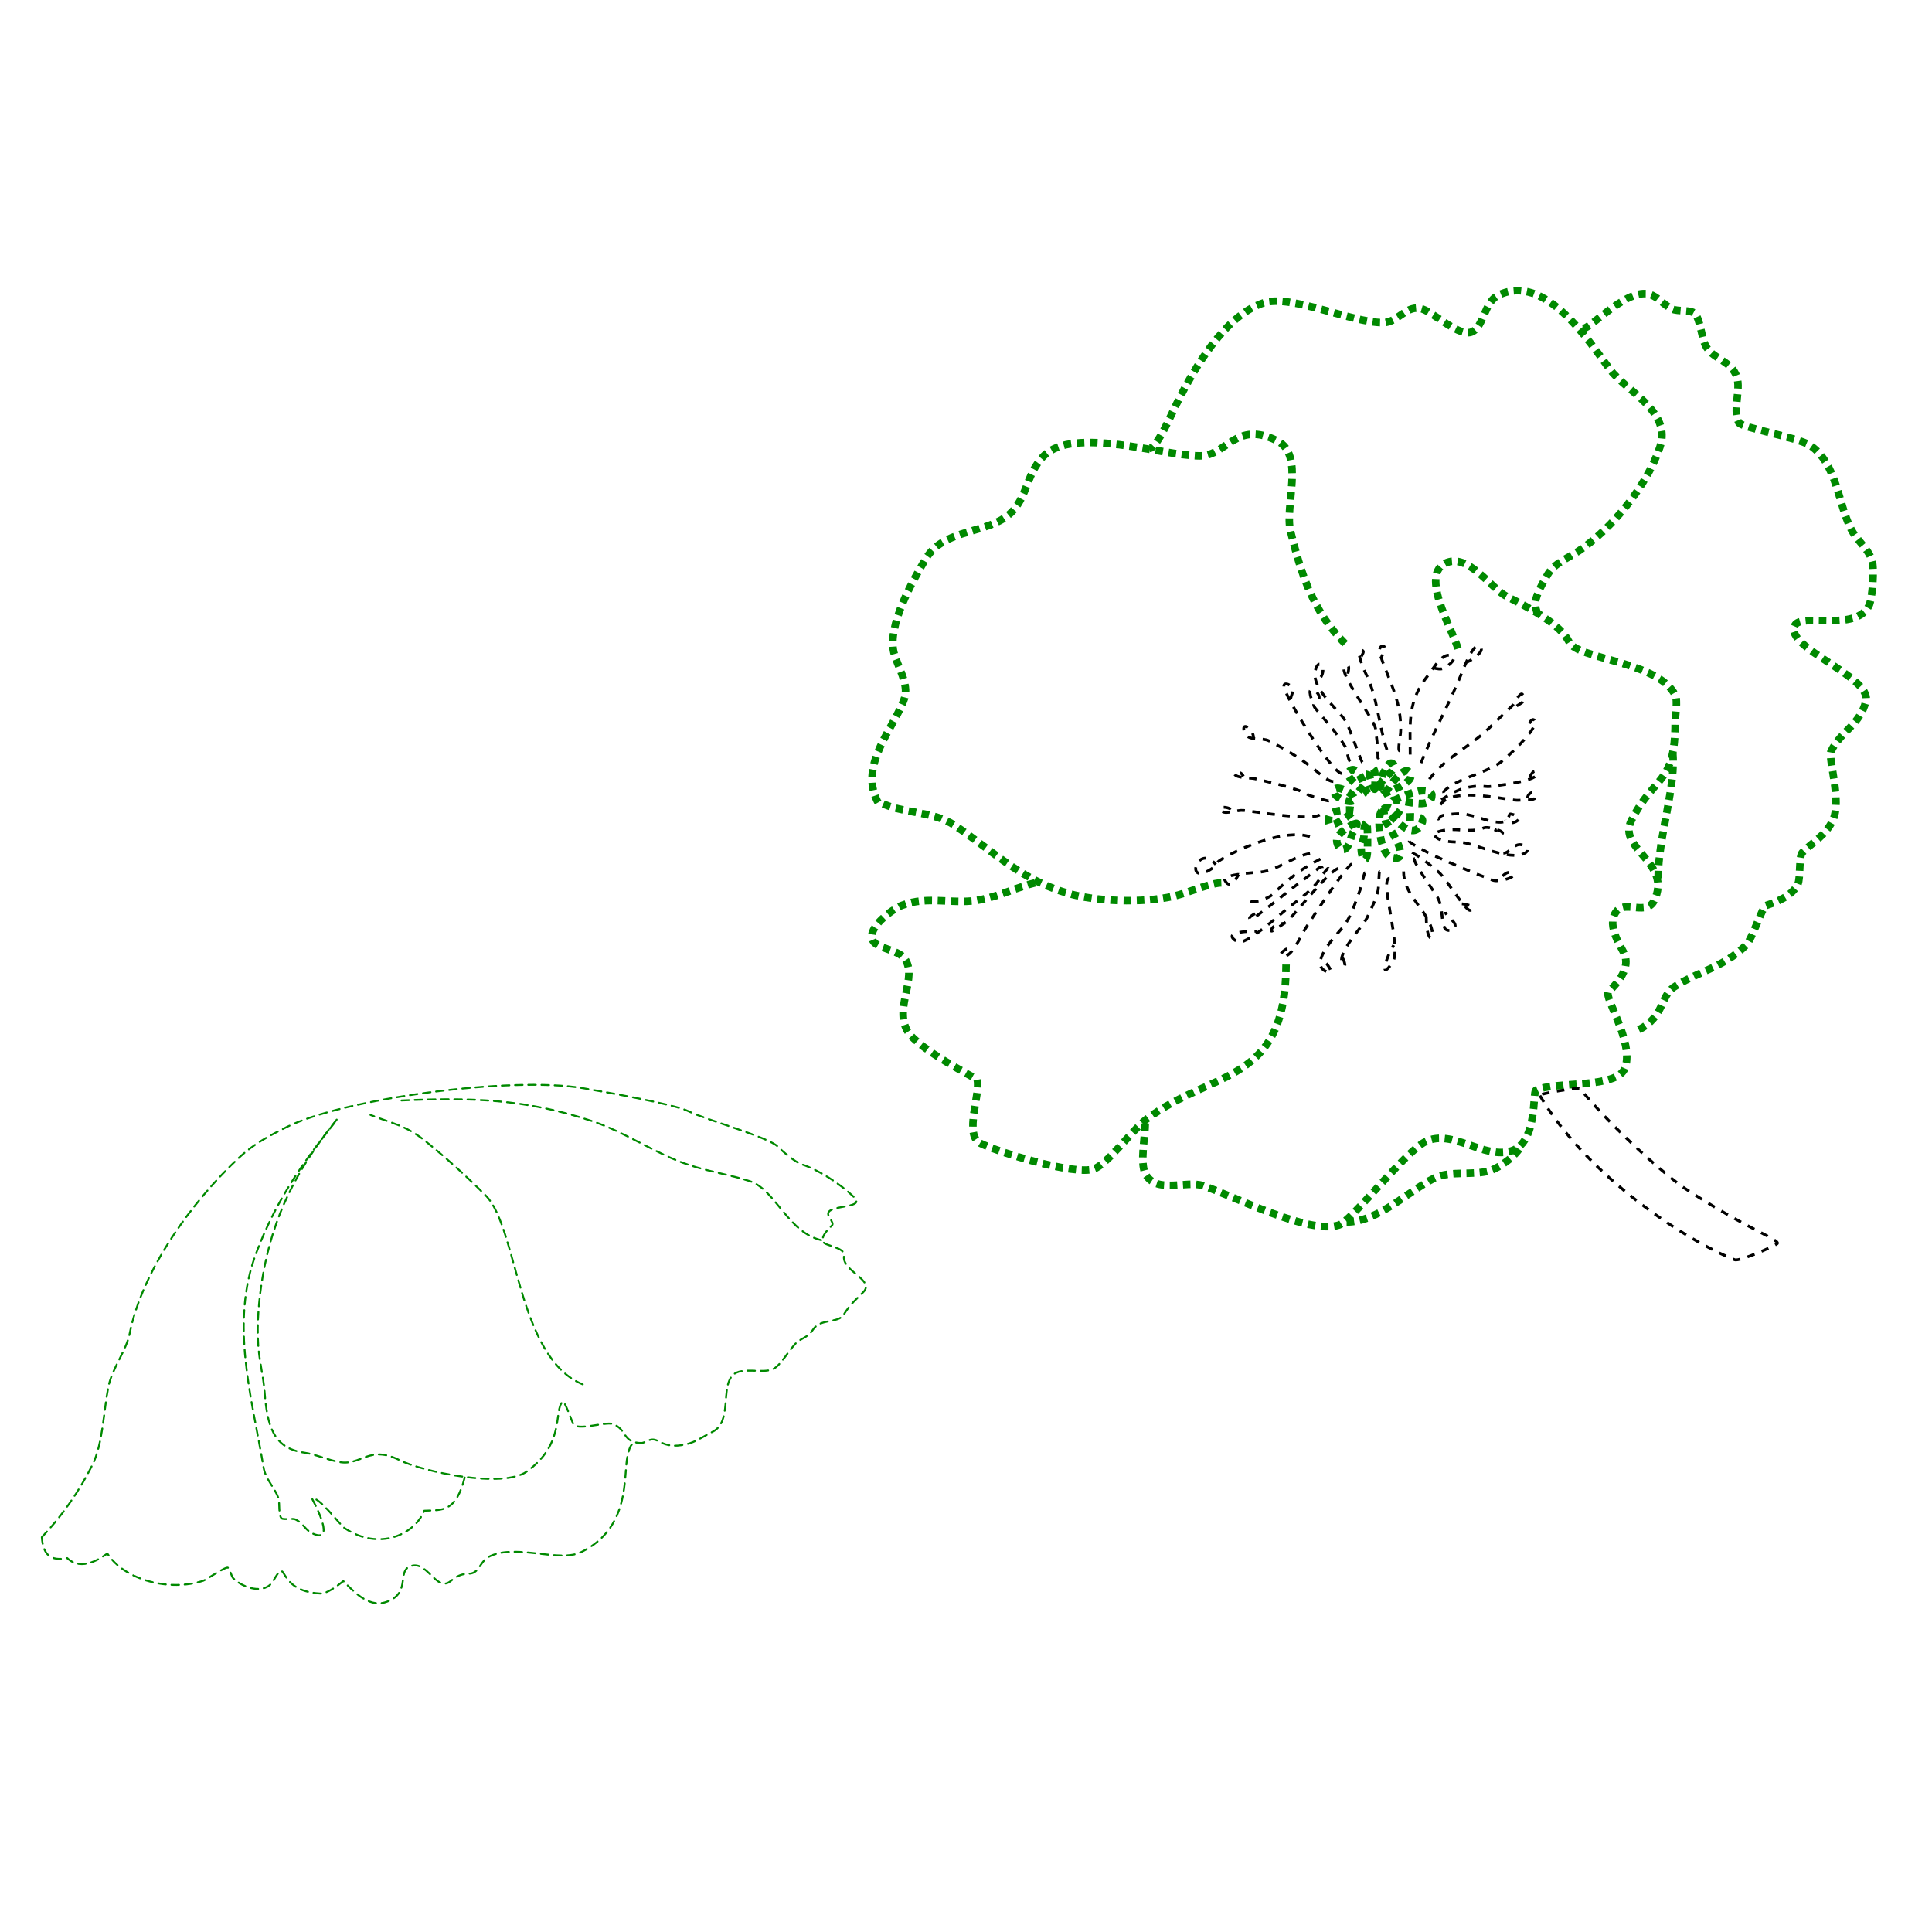
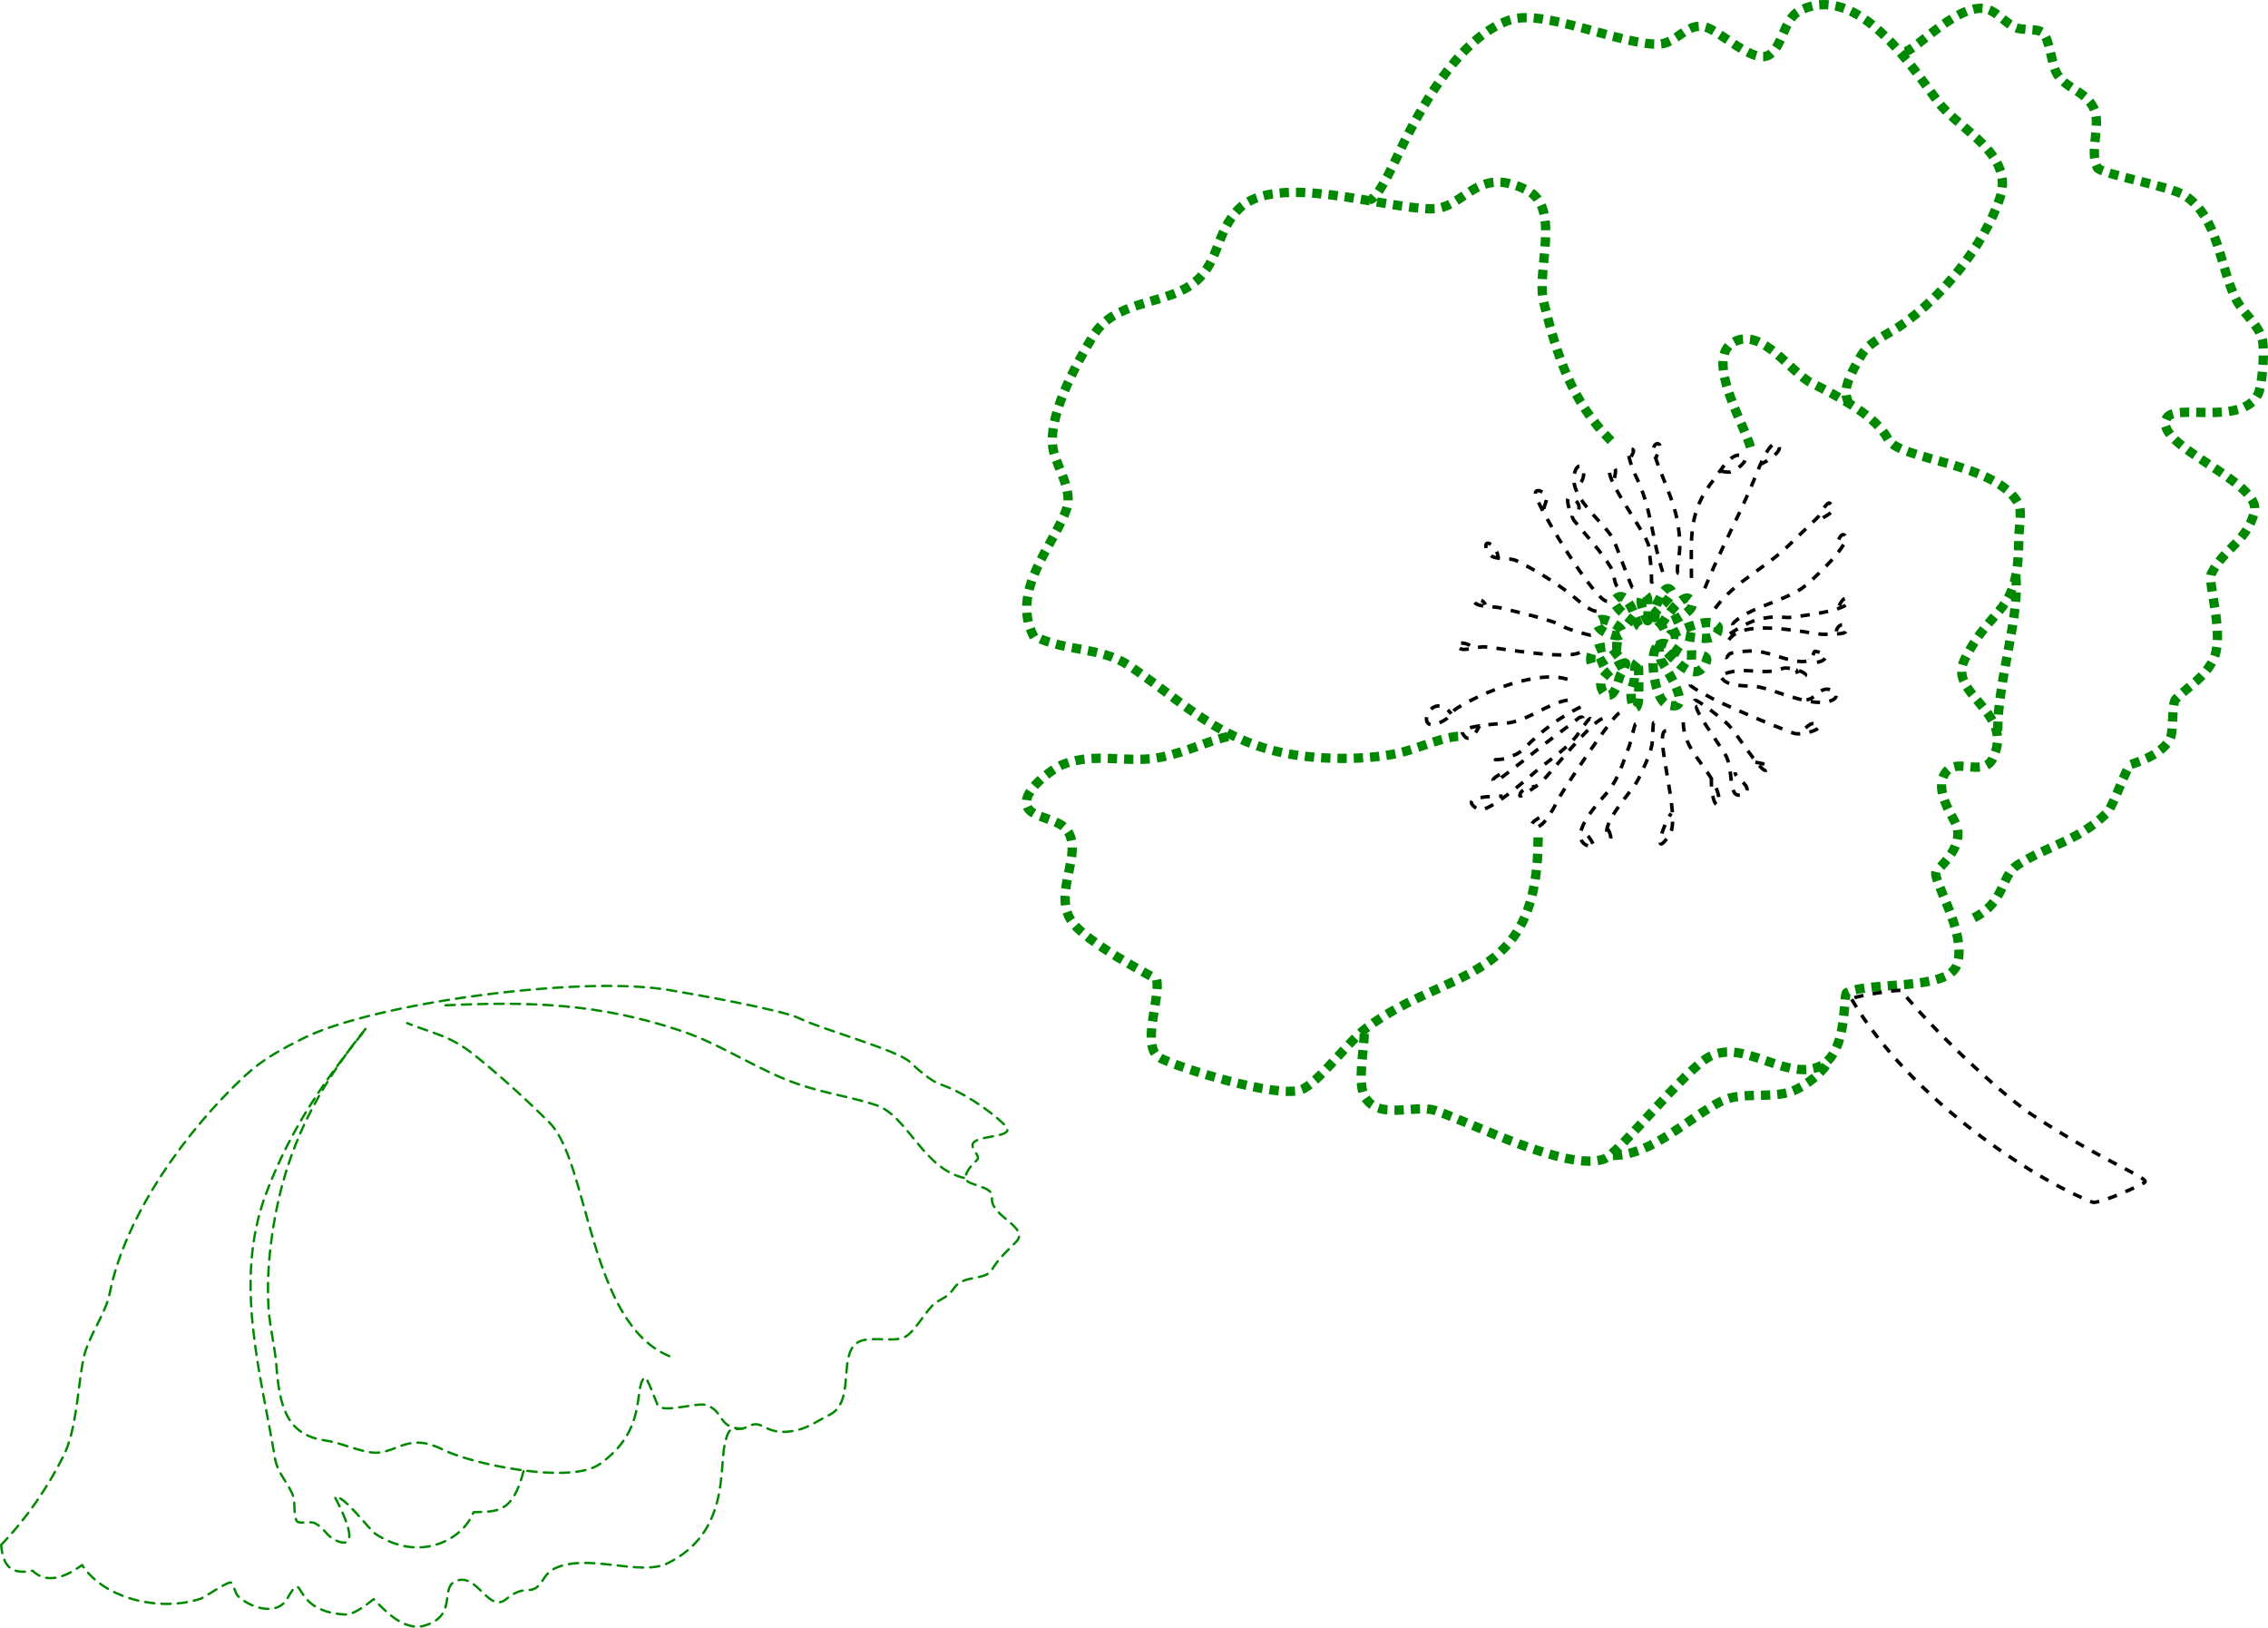
- <svg xmlns="http://www.w3.org/2000/svg" xmlns:ns1="http://taptrix.com/inkpad/svg_extensions" viewBox="0,0,1024,1024" width="1024pt" height="1024pt" version="1.1">
-   <defs />
-   <g id="Layer" ns1:layerName="dessin">
-     <path stroke-linejoin="round" stroke-width="1" stroke="#008900" stroke-dasharray="4,3" d="M22.16+814.732C33.089+803.336+42.165+790.045+48.969+776.436C54.57+765.234+54.91+747.672+57.428+735.078C59.389+725.278+66.88+716.018+68.708+706.88C75.511+672.864+101.972+636.555+126.933+613.359C134.547+606.284+142.714+601.965+151.894+597.375C181.958+582.343+270.734+570.282+308.959+576.751C319.019+578.454+357.372+585.205+364.793+588.916C374.023+593.53+407.12+602.574+412.261+607.715C414.764+610.218+421.241+615.878+424.95+617.114C433.805+620.066+445.054+627.199+452.568+634.413C458.716+640.314+441.995+638.593+439.29+642.281C437.626+644.551+442.61+647.862+440.929+649.542C439.118+651.354+434.872+655.329+436.34+658.264C437.441+660.467+448.093+661.087+447.349+665.55C445.983+673.744+463.838+678.32+457.639+684.767C453.856+688.701+450.82+690.966+447.101+696.917C444.292+701.411+434.929+698.772+431.06+704.53C427.625+709.641+424.494+708.982+421.363+712.442C417.487+716.726+413.669+723.678+409.894+725.565C404.353+728.336+393.105+724.156+388.407+728.854C381.83+735.431+388.234+753.607+377.663+758.892C373.03+761.209+368.668+764.341+363.85+765.469C349.842+768.75+349.312+760.531+343.214+763.712C336.238+767.352+335.013+760.982+332.609+771.666C330.223+782.271+334.528+809.474+308.218+822.57C296.524+828.39+274.221+818.246+259.965+824.691C255.14+826.872+254.884+830.836+251.757+833.059C248.378+835.461+246.06+832.082+238.839+838.003C231.049+844.392+226.327+825.695+216.75+830.483C210.727+833.495+217.736+845.104+204.061+849.282C194.976+852.058+186.797+842.828+181.972+838.003C181.909+837.939+174.182+844.844+169.695+844.598C145.282+843.261+153.147+823.47+144.884+837.803C140.384+845.61+128.652+841.55+123.695+836.593C122.607+835.505+122.08+832.158+120.875+830.953C119.884+829.962+109.335+837.287+107.787+837.803C90.092+843.701+66.105+837.66+56.892+823.37C53.972+825.425+43.354+833.336+35.645+825.815C26.808+827.507+22.891+824.242+22.16+814.732Z" fill="none" stroke-linecap="round" opacity="1" />
-     <path stroke-linejoin="round" stroke-width="1" stroke="#008900" stroke-dasharray="4,3" d="M178.472+593.415C157.556+619.347+144.602+644.317+139.128+677.16C137.184+688.828+136.092+701.304+136.88+713.132C137.438+721.495+139.611+729.525+140.252+737.862C141.587+755.217+144.612+767.55+161.048+769.898C167.531+770.825+173.76+773.891+180.158+774.957C191.54+776.854+195.579+765.806+211.633+773.833C224.387+780.21+266.533+788.977+279.079+780.015C299.741+765.256+293.353+747.756+298.188+742.92C299.151+741.957+303.226+753.557+303.809+754.723C305.708+758.523+320.903+753.49+324.604+754.723C332.681+757.415+329.47+764.84+340.342+764.84" fill="none" stroke-linecap="round" opacity="1" />
-     <path stroke-linejoin="round" stroke-width="1" stroke="#008900" stroke-dasharray="4,3" d="M246.29+783.127C241.553+801.621+234.64+800.293+224.864+800.718C219.902+813.123+201.188+822.298+182.689+809.965C180.181+808.293+168.938+792.94+165.323+794.178C165.272+794.195+178.084+817.001+167.127+813.348C161.516+811.478+161.681+807.872+156.552+805.308C155.188+804.626+150.153+805.654+149.245+804.746C147.444+802.944+148.393+796.57+147.559+794.067C145.71+788.519+140.757+784.167+139.69+777.767C133.517+740.73+121.761+701.553+135.756+664.233C146.864+634.612+162.416+613.757+178.589+593.446" fill="none" stroke-linecap="round" opacity="1" />
-     <path stroke-linejoin="round" stroke-width="1" stroke="#008900" stroke-dasharray="4,3" d="M212.81+583.268C249.394+581.601+278.567+582.447+313.734+594.17C331.847+600.207+347.151+611.44+365.127+617.432C376.114+621.094+387.466+622.714+397.586+626.087C411.13+630.602+417.839+653.833+435.995+657.464" fill="none" stroke-linecap="round" opacity="1" />
-     <path stroke-linejoin="round" stroke-width="1" stroke="#008900" stroke-dasharray="4,3" d="M308.866+733.742C274.252+719.65+274.358+650.547+257.473+633.661C247.221+623.409+236.417+613.57+225.014+604.448C214.763+596.247+207.417+595.354+196.342+590.924" fill="none" stroke-linecap="round" opacity="1" />
-     <path stroke-linejoin="round" stroke-width="4" stroke-dasharray="4,3" stroke="#008900" d="M814.859+325.419C814.052+321.253+810.984+320.014+820.463+304.214C823.838+298.59+831.369+295.606+836.512+292.177C854.742+280.025+873.069+257.136+879.845+236.808C886.102+218.037+862.041+207.453+853.364+195.883C842.136+180.912+818.826+144.141+793.982+156.562C786.699+160.204+786.632+172.675+780.341+175.821C773.806+179.089+760.319+165.938+753.859+163.784C745.608+161.034+741.096+171.007+732.996+171.007C716.271+171.007+684.059+155.756+669.602+160.575C649.176+167.383+633.389+194.484+623.862+213.537C621.374+218.511+613.161+237.61+609.418+237.61" fill="none" opacity="1" />
-     <path stroke-linejoin="round" stroke-width="4" stroke-dasharray="4,3" stroke="#008900" d="M712.934+341.127C695.84+324.032+689.726+304.466+684.046+281.745C680.608+267.995+691.836+241.104+676.824+233.598C654.84+222.607+650.523+241.623+635.899+241.623C615.598+241.623+569.141+225.727+553.246+241.623C542.844+252.024+545.02+266.098+532.382+274.523C519.869+282.865+499.684+281.141+490.654+296.19C483.574+307.991+470.24+331.693+473.803+345.942C475.511+352.776+481.888+362.61+479.42+370.016C474.232+385.577+455.135+404.902+464.976+424.582C465.863+426.357+465.474+424.831+466.58+425.385C478.495+431.342+494.231+429.642+505.901+437.422C527.464+451.797+542.144+467.547+569.295+474.335C584.376+478.105+609.642+478.627+624.664+474.335C631.429+472.402+641.866+467.915+647.935+467.915" fill="none" opacity="1" />
-     <path stroke-linejoin="round" stroke-width="4" stroke-dasharray="4,3" stroke="#008900" d="M681.638+511.248C681.638+575.14+643.004+566.705+607.813+593.098C599.93+599.01+586.886+617.193+579.727+619.579C569.33+623.045+529.118+610.725+519.542+605.937C510.781+601.557+519.82+579.765+517.938+572.234C517.789+571.638+486.897+556.343+481.025+546.556C473.635+534.239+486.735+517.792+479.42+508.038C475.764+503.163+464.821+502.914+462.568+498.408C459.289+491.85+473+481.878+477.815+479.952C491.805+474.356+506.281+479.867+520.345+476.742C532.786+473.977+537.315+470.725+549.928+467.571" fill="none" opacity="1" />
-     <path stroke-linejoin="round" stroke-width="4" stroke-dasharray="4,3" stroke="#008900" d="M607.01+595.505C607.01+601.982+604.104+616.174+607.01+621.987C612.541+633.047+628.828+625.514+637.503+628.406C653.424+633.713+693.853+654.56+709.724+649.27C716.439+647.032+744.667+610.533+755.464+605.135C769.781+597.977+786.641+614.804+801.204+609.95C815.062+605.331+812.251+578.748+814.044+577.851C823.995+572.875+857.56+577.301+861.388+565.815C866.034+551.878+849.801+528.452+852.562+525.692C857.206+521.047+864.711+513.079+860.586+504.828C858.516+500.687+850.732+489.003+857.376+482.359C861.957+477.779+872.915+484.985+876.635+477.545C886.747+457.321+857.106+449.998+864.598+435.014C876.935+410.342+887.87+416.5+887.87+382.855C887.87+379.393+889.37+371.411+887.87+368.411C878.892+350.456+836.271+349.472+831.698+340.325C826.862+330.653+810.417+322.061+798.797+316.251C790.074+311.889+777.978+292.556+765.896+298.597C751.494+305.798+773.118+338.764+773.118+345.942" fill="none" opacity="1" />
-     <path stroke-linejoin="round" stroke-width="4" stroke-dasharray="4,3" stroke="#008900" d="M713.737+647.665C730.541+647.665+746.048+631.51+760.279+624.394C768.617+620.225+781.322+623.264+789.97+620.382C795.498+618.539+804.892+611.726+806.822+605.937" fill="none" opacity="1" />
-     <path stroke-linejoin="round" stroke-width="4" stroke-dasharray="4,3" stroke="#008900" d="M878.84+465.551C878.84+442.98+888.837+415.776+886.45+397.869" fill="none" opacity="1" />
-     <path stroke-linejoin="round" stroke-width="4" stroke-dasharray="4,3" stroke="#008900" d="M868.611+545.753C882.047+539.035+880.133+527.907+887.067+523.284C899.526+514.979+913.534+512.867+925.585+500.816C928.603+497.798+934.126+480.582+936.017+479.952C941.667+478.069+949.761+474.932+952.868+468.718C954.429+465.596+953.328+453.813+955.276+451.866C961.265+445.877+967.275+443.114+971.325+435.014C976.505+424.653+968.676+401.794+970.522+398.101C975.952+387.242+985.824+384.241+988.979+371.62C992.245+358.557+945.393+343.24+951.264+331.498C954.68+324.663+983.551+335.13+990.584+321.066C992.435+317.363+993.599+301.223+992.189+296.992C989.963+290.313+984.257+286.745+980.954+280.141C974.055+266.342+973.549+245.513+959.288+236.005C953.101+231.881+922.961+226.745+921.573+223.969C917.966+216.754+923.493+205.341+919.968+198.29C916.163+190.681+907.398+190.002+903.919+183.043C901.891+178.988+901.036+168.927+898.301+166.192C896.149+164.04+889.139+165.222+886.265+163.784C882.188+161.746+879.666+158.479+875.833+156.562C863.959+150.626+843.258+174.216+838.92+174.216" fill="none" opacity="1" />
-     <path stroke-linejoin="round" stroke-width="4" stroke-dasharray="4,3" stroke="#008900" d="M724.15+436.118C722.385+438.147+723.333+441.548+722.805+444.189C722.47+445.865+721.46+447.466+721.46+449.234C721.46+456.603+724.823+458.63+724.823+449.906C724.823+448.279+725.049+435.085+724.15+436.118Z" fill="none" opacity="1" />
-     <path stroke-linejoin="round" stroke-width="4" stroke-dasharray="4,3" stroke="#008900" d="M732.315+429.766C729.181+433.64+731.79+452.512+736.966+454.237C750.18+458.642+734.851+436.276+734.309+435.192C734.131+434.837+733.162+429.212+733.644+429.212C736.204+429.212+747.884+447.903+753.575+436.52C756.125+431.42+746.375+433.447+744.496+432.977C740.267+431.92+736.321+424.815+732.315+429.766Z" fill="none" opacity="1" />
-     <path stroke-linejoin="round" stroke-width="4" stroke-dasharray="4,3" stroke="#008900" d="M738.073+424.34C738.312+424.049+738.807+424.165+739.181+424.119C742.68+423.681+758.89+429.72+758.89+421.683C758.89+421.461+758.989+421.216+758.89+421.018C756.767+416.771+746.883+420.683+743.831+421.904C743.011+422.232+737.389+425.175+738.073+424.34Z" fill="none" opacity="1" />
-     <path stroke-linejoin="round" stroke-width="4" stroke-dasharray="4,3" stroke="#008900" d="M732.869+421.129C734.156+419.901+752.282+414.631+746.71+409.06C743.887+406.236+736.784+416.376+735.859+417.918C735.106+419.172+731.811+422.139+732.869+421.129Z" fill="none" opacity="1" />
-     <path stroke-linejoin="round" stroke-width="4" stroke-dasharray="4,3" stroke="#008900" d="M731.43+416.811C730.148+414.079+741.279+407.836+738.516+405.073C736.213+402.77+734.207+408.121+733.644+409.06C732.487+410.988+731.872+413.025+731.872+415.26C731.872+415.949+731.828+417.659+731.43+416.811Z" fill="none" opacity="1" />
-     <path stroke-linejoin="round" stroke-width="4" stroke-dasharray="4,3" stroke="#008900" d="M728.661+418.25C728.639+416.818+729.714+405.931+727+407.288C723.69+408.943+728.677+419.294+728.661+418.25Z" fill="none" opacity="1" />
-     <path stroke-linejoin="round" stroke-width="4" stroke-dasharray="4,3" stroke="#008900" d="M725.007+420.686C723.987+420.052+720.313+403.567+714.82+409.06C711.902+411.977+726.797+421.799+725.007+420.686Z" fill="none" opacity="1" />
-     <path stroke-linejoin="round" stroke-width="4" stroke-dasharray="4,3" stroke="#008900" d="M717.478+422.458C716.323+419.869+705.85+414.59+707.291+420.354C708.152+423.799+719.554+427.112+717.478+422.458Z" fill="none" opacity="1" />
-     <path stroke-linejoin="round" stroke-width="4" stroke-dasharray="4,3" stroke="#008900" d="M717.367+429.544C713.696+429.054+708.753+429.367+705.519+430.984C704.195+431.646+703.688+436.38+704.855+436.963C707.613+438.342+718.459+429.69+717.367+429.544Z" fill="none" opacity="1" />
-     <path stroke-linejoin="round" stroke-width="4" stroke-dasharray="4,3" stroke="#008900" d="M718.696+436.41C715.744+436.996+709.71+441.22+708.619+444.493C707.927+446.571+709.976+451.455+712.827+450.029C715.283+448.801+715.912+443.638+717.035+441.392C717.5+440.463+720.381+436.075+718.696+436.41Z" fill="none" opacity="1" />
-     <path stroke-linejoin="round" stroke-width="1.5" stroke-dasharray="4,4" stroke="#000000" d="M816.172+580.693C841.654+624.025+894.553+657.906+919.423+667.693C922.163+668.771+941.106+660.108+941.958+659.163C943.782+657.143+925.438+651.173+893.206+629.984C884.073+623.98+855.798+599.342+837.396+576.962C836.826+576.269+815.495+579.541+816.172+580.693Z" fill="none" opacity="1" />
-     <path stroke-linejoin="round" stroke-width="1.5" stroke-dasharray="4,4" stroke="#000000" d="M757.55+413.02C766.659+400.875+779.406+395.772+789.805+385.374C793.659+381.519+797.753+377.826+801.625+373.954C802.277+373.302+805.667+366.778+806.833+367.944C810.986+372.097+803.027+373.613+803.027+375.156" fill="none" opacity="1" />
-     <path stroke-linejoin="round" stroke-width="1.5" stroke-dasharray="4,4" stroke="#000000" d="M753.143+404.406C759.849+387.64+768.594+372.188+775.18+355.724C775.944+353.814+780.824+340.916+783.995+342.501C788.357+344.682+779.386+350.289+777.231+351.092" fill="none" opacity="1" />
-     <path stroke-linejoin="round" stroke-width="1.5" stroke-dasharray="4,4" stroke="#000000" d="M706.664+414.222C703.626+414.222+697.988+408.832+695.646+407.01C688.439+401.405+680.483+396.624+672.406+392.586C669.157+390.961+662.606+392.609+660.586+389.581C660.152+388.929+659.568+388.11+659.384+387.377C658.096+382.223+664.393+386.584+664.393+390.983" fill="none" opacity="1" />
-     <path stroke-linejoin="round" stroke-width="1.5" stroke-dasharray="4,4" stroke="#000000" d="M711.175+409.944C706.296+409.944+683.502+373.202+680.724+364.868C679.647+361.636+682.62+362.156+684.13+363.666C687.053+366.589+682.837+369.366+684.347+372.387" fill="none" opacity="1" />
-     <path stroke-linejoin="round" stroke-width="1.5" stroke-dasharray="4,4" stroke="#000000" d="M715.567+403.596C714.277+402.305+714.207+397.723+713.163+395.983C708.541+388.279+702.53+382.141+696.936+375.148C696.348+374.413+692.907+365.732+694.933+365.732C698.647+365.732+701.069+370.594+697.35+372.454C696.968+372.645+695.862+372.955+696.464+374.194" fill="none" opacity="1" />
-     <path stroke-linejoin="round" stroke-width="1.5" stroke-dasharray="4,4" stroke="#000000" d="M722.09+404.005C721.596+404.005+714.987+385.264+713.676+382.97C709.366+375.427+693.955+364.803+697.449+354.321C699.458+348.292+704.098+355.284+698.651+360.732" fill="none" opacity="1" />
-     <path stroke-linejoin="round" stroke-width="1.5" stroke-dasharray="4,4" stroke="#000000" d="M730.905+401.44C730.077+402.268+730.304+401.352+730.304+400.638C730.304+395.72+729.636+391.219+729.102+386.414C728.48+380.818+707.273+354.168+713.346+352.805C716.67+352.059+713.332+358.423+714.214+360.16" fill="none" opacity="1" />
-     <path stroke-linejoin="round" stroke-width="1.5" stroke-dasharray="4,4" stroke="#000000" d="M735.085+397.372C730.534+383.72+730.262+369.698+723.665+356.503C722.612+354.396+718.432+344.123+721.413+344.569C724.442+345.022+720.532+348.08+721.139+349.96" fill="none" opacity="1" />
-     <path stroke-linejoin="round" stroke-width="1.5" stroke-dasharray="4,4" stroke="#000000" d="M741.924+397.96C740.621+397.96+742.15+390.816+742.324+388.544C742.707+383.567+741.925+377.33+740.722+372.517C738.422+363.318+733.702+354.56+731.105+345.472C730.781+344.338+731.885+341.754+733.309+342.467C735.596+343.61+731.423+348.159+732.326+349.062" fill="none" opacity="1" />
-     <path stroke-linejoin="round" stroke-width="1.5" stroke-dasharray="4,4" stroke="#000000" d="M749.937+455.091C747.46+455.091+759.666+471.715+761.958+475.726C764.931+480.93+763.701+487.827+765.764+491.953C766.942+494.31+772.204+493.042+771.173+489.95C770.311+487.364+766.165+485.541+766.165+483.339" fill="none" opacity="1" />
-     <path stroke-linejoin="round" stroke-width="1.5" stroke-dasharray="4,4" stroke="#000000" d="M743.927+461.903C743.927+473.53+754.12+480.272+758.151+490.351C761.594+498.957+755.947+501.418+755.947+485.943" fill="none" opacity="1" />
-     <path stroke-linejoin="round" stroke-width="1.5" stroke-dasharray="4,4" stroke="#000000" d="M736.515+465.509C730.792+465.509+743.153+502.43+738.117+509.984C730.941+520.749+734.417+507.421+738.718+500.969" fill="none" opacity="1" />
-     <path stroke-linejoin="round" stroke-width="1.5" stroke-dasharray="4,4" stroke="#000000" d="M699.485+431.953C693.288+435.052+667.062+430.334+659.217+429.549C655.513+429.179+649.908+431.642+647.896+430.082C643.85+426.945+652.494+427.331+653.48+430.164" fill="none" opacity="1" />
-     <path stroke-linejoin="round" stroke-width="1.5" stroke-dasharray="4,4" stroke="#000000" d="M716.481+457.896C713.162+459.555+693.956+488.692+691.038+493.556C689.605+495.943+684.388+507.871+680.019+506.778C676.351+505.861+682.912+501.97+684.427+501.97" fill="none" opacity="1" />
-     <path stroke-linejoin="round" stroke-width="1.5" stroke-dasharray="4,4" stroke="#000000" d="M709.269+460.3C704.033+462.045+687.857+482.713+682.824+487.746C682.787+487.783+673.809+494.591+673.809+493.356C673.809+490.386+679.157+489.349+681.221+489.349" fill="none" opacity="1" />
-     <path stroke-linejoin="round" stroke-width="1.5" stroke-dasharray="4,4" stroke="#000000" d="M704.06+460.3C703.592+459.599+699.264+466.384+697.849+468.113C693.6+473.307+687.079+477.731+681.822+481.937C678.808+484.348+659.902+501.64+655.778+499.166C646.171+493.401+664.635+493.556+666.396+493.556" fill="none" opacity="1" />
-     <path stroke-linejoin="round" stroke-width="1.5" stroke-dasharray="4,4" stroke="#000000" d="M700.831+460.1C700.831+459.448+699.579+459.619+699.229+459.899C694.283+463.856+689.008+467.586+684.003+471.519C682.95+472.346+664.748+486.688+664.183+486.821C658.996+488.043+665.82+482.81+668.724+483.386" fill="none" opacity="1" />
-     <path stroke-linejoin="round" stroke-width="1.5" stroke-dasharray="4,4" stroke="#000000" d="M699.853+455.292C690.532+459.952+683.371+465.363+675.812+472.921C673.131+475.602+671.256+476.026+667.999+477.329C666.622+477.879+662.109+477.93+663.592+477.93" fill="none" opacity="1" />
-     <path stroke-linejoin="round" stroke-width="1.5" stroke-dasharray="4,4" stroke="#000000" d="M746.95+445.794C746.532+446.629+757.711+452.425+759.707+453.332C769.976+458+780.681+462.592+791.164+466.524C794.954+467.945+807.14+463.862+800.152+462.465C797.378+461.91+795.054+466.874+793.484+466.089" fill="none" opacity="1" />
-     <path stroke-linejoin="round" stroke-width="1.5" stroke-dasharray="4,4" stroke="#000000" d="M760.432+442.894C763.025+446.784+771.167+446.03+775.073+446.519C782.904+447.497+799.919+456.348+807.98+452.317C811.677+450.469+807.96+447.358+805.081+447.678C801.789+448.044+799.936+452.172+796.818+452.172" fill="none" opacity="1" />
-     <path stroke-linejoin="round" stroke-width="1.5" stroke-dasharray="4,4" stroke="#000000" d="M762.171+434.052C762.577+434.457+763.364+432.676+763.911+432.457C765.975+431.631+770.215+431.422+772.464+431.297C779.448+430.909+786.902+435.28+794.064+435.791C801.091+436.293+798.989+431.094+800.732+431.442C811.133+433.522+799.213+438.771+797.833+434.631" fill="none" opacity="1" />
-     <path stroke-linejoin="round" stroke-width="1.5" stroke-dasharray="4,4" stroke="#000000" d="M763.476+426.513C769.506+417.468+793.933+423.068+802.762+424.049C804.201+424.209+805.53+424.151+806.966+424.049C807.931+423.98+813.379+424.164+813.634+422.889C814.562+418.251+809.575+419.889+809.575+423.179" fill="none" opacity="1" />
-     <path stroke-linejoin="round" stroke-width="1.5" stroke-dasharray="4,4" stroke="#000000" d="M763.911+423.904C767.166+421.734+770.374+419.837+774.058+418.395C776.764+417.336+779.872+416.959+782.756+416.656C785.292+416.389+787.763+417.223+790.295+416.801C791.706+416.565+817.397+413.964+814.359+409.407C812.706+406.928+810.155+412.843+810.155+413.901" fill="none" opacity="1" />
-     <path stroke-linejoin="round" stroke-width="1.5" stroke-dasharray="4,4" stroke="#000000" d="M765.216+420.135C764.645+418.994+770.338+415.638+771.159+415.206C778.594+411.293+788.016+408.945+794.934+404.334C797.699+402.49+815.485+386.146+813.489+382.154C812.012+379.2+808.651+385.434+811.315+388.097" fill="none" opacity="1" />
-     <path stroke-linejoin="round" stroke-width="1.5" stroke-dasharray="4,4" stroke="#000000" d="M748.834+452.607C748.834+451.393+756.161+456.775+762.461+462.175C766.458+465.601+777.138+483.612+779.422+482.47C783.726+480.318+775.598+478.991+774.058+478.991" fill="none" opacity="1" />
-     <path stroke-linejoin="round" stroke-width="1.5" stroke-dasharray="4,4" stroke="#000000" d="M723.465+462.61C723.055+462.61+721.278+470.659+720.856+471.743C718.234+478.486+716.318+485.714+711.723+491.458C709.142+494.684+694.037+509.868+702.155+514.508C710.617+519.343+699.794+506.016+701.141+508.709" fill="none" opacity="1" />
-     <path stroke-linejoin="round" stroke-width="1.5" stroke-dasharray="4,4" stroke="#000000" d="M704.185+424.484C703.832+424.66+694.337+421.978+692.878+421.005C688.176+417.87+671.574+414.338+665.189+412.742C662.794+412.143+655.462+412.568+654.317+410.277C653.542+408.727+658.006+408.587+658.956+411.437" fill="none" opacity="1" />
-     <path stroke-linejoin="round" stroke-width="1.5" stroke-dasharray="4,4" stroke="#000000" d="M694.237+443.452C681.587+439.235+657.698+448.992+646.771+455.85C644.814+457.078+643.753+459.462+642.061+460.559C627.175+470.215+634.963+446.444+644.382+458.195" fill="none" opacity="1" />
-     <path stroke-linejoin="round" stroke-width="1.5" stroke-dasharray="4,4" stroke="#000000" d="M694.33+452.353C685.422+453.838+677.215+461.321+668.027+462.24C666.754+462.367+647.596+463.351+649.186+466.53C652.359+472.876+656.323+463.359+656.547+463.471" fill="none" opacity="1" />
-     <path stroke-linejoin="round" stroke-width="1.5" stroke-dasharray="4,4" stroke="#000000" d="M747.426+399.941C747.426+382.222+745.916+371.653+757.106+357.665C759.837+354.251+765.001+344.567+769.986+347.994C772.243+349.546+766.542+353.982+764.166+354.486C762.417+354.857+758.843+353.846+760.031+353.846" fill="none" opacity="1" />
-     <path stroke-linejoin="round" stroke-width="1.5" stroke-dasharray="4,4" stroke="#000000" d="M731.198+462.077C730.896+461.926+730.748+470.286+730.478+471.579C729.461+476.46+726.707+481.879+724.575+486.409C722.379+491.076+708.049+505.533+711.617+510.886C714.433+515.11+711.473+505.389+711.473+508.726" fill="none" opacity="1" />
-     <path stroke-linejoin="round" stroke-width="1.5" stroke-dasharray="4,4" stroke="#000000" d="M762.01+440.912C771.266+437.826+778.363+442.059+786.63+438.752C788.819+437.876+799.691+440.926+795.413+442.351C792.797+443.223+792.765+439.472+792.389+439.472" fill="none" opacity="1" />
-     <path stroke-linejoin="round" stroke-width="1.5" stroke-dasharray="4,4" stroke="#000000" d="M1355.71-19.594C1355.71-12.726+1353.86-14.312+1357.48-12.501" fill="none" opacity="1" />
+ <svg xmlns="http://www.w3.org/2000/svg" version="1.1" id="coquelicots" x="0px" y="0px" width="973.155px" height="698.25px" viewBox="21.66 152.043 973.155 698.25" enable-background="new 21.66 152.043 973.155 698.25" xml:space="preserve">
+   <g id="coquelicot2">
+     <path fill="none" stroke="#008900" stroke-width="4" stroke-linejoin="round" stroke-dasharray="4,3" d="M814.859,325.419   c-0.808-4.166-3.875-5.404,5.604-21.205c3.375-5.624,10.906-8.607,16.049-12.036c18.23-12.152,36.558-35.041,43.333-55.369   c6.257-18.771-17.804-29.355-26.48-40.926c-11.229-14.971-34.538-51.741-59.382-39.32c-7.283,3.642-7.351,16.112-13.642,19.259   c-6.535,3.268-20.021-9.883-26.481-12.037c-8.251-2.75-12.764,7.223-20.863,7.223c-16.726,0-48.938-15.251-63.395-10.432   c-20.426,6.808-36.213,33.909-45.739,52.962c-2.488,4.975-10.701,24.073-14.444,24.073" />
+     <path fill="none" stroke="#008900" stroke-width="4" stroke-linejoin="round" stroke-dasharray="4,3" d="M712.934,341.127   c-17.094-17.095-23.208-36.661-28.888-59.382c-3.438-13.75,7.79-40.641-7.222-48.146c-21.984-10.991-26.301,8.024-40.925,8.024   c-20.302,0-66.759-15.896-82.653,0c-10.402,10.401-8.226,24.476-20.864,32.9c-12.513,8.342-32.698,6.618-41.728,21.667   c-7.08,11.801-20.414,35.503-16.852,49.752c1.708,6.834,8.085,16.668,5.617,24.074c-5.188,15.561-24.285,34.886-14.444,54.565   c0.888,1.775,0.498,0.249,1.604,0.804c11.915,5.957,27.651,4.257,39.321,12.037c21.562,14.375,36.242,30.125,63.394,36.913   c15.081,3.77,40.347,4.292,55.369,0c6.765-1.934,17.202-6.421,23.271-6.421" />
+     <path fill="none" stroke="#008900" stroke-width="4" stroke-linejoin="round" stroke-dasharray="4,3" d="M681.638,511.248   c0,63.893-38.634,55.457-73.824,81.851c-7.884,5.912-20.928,24.095-28.087,26.48c-10.396,3.467-50.608-8.854-60.185-13.642   c-8.761-4.38,0.278-26.172-1.604-33.703c-0.149-0.596-31.041-15.891-36.913-25.678c-7.391-12.317,5.71-28.764-1.605-38.519   c-3.656-4.875-14.599-5.124-16.852-9.63c-3.279-6.558,10.432-16.529,15.247-18.456c13.989-5.596,28.466-0.085,42.529-3.21   c12.441-2.765,16.971-6.017,29.583-9.171" />
+     <path fill="none" stroke="#008900" stroke-width="4" stroke-linejoin="round" stroke-dasharray="4,3" d="M607.01,595.506   c0,6.477-2.905,20.669,0,26.481c5.531,11.061,21.818,3.527,30.493,6.419c15.921,5.308,56.35,26.154,72.221,20.864   c6.716-2.238,34.943-38.737,45.74-44.135c14.317-7.158,31.177,9.669,45.74,4.814c13.857-4.619,11.047-31.202,12.84-32.099   c9.951-4.977,43.516-0.55,47.344-12.036c4.646-13.937-11.587-37.363-8.826-40.123c4.645-4.645,12.149-12.613,8.024-20.864   c-2.07-4.141-9.854-15.824-3.21-22.469c4.581-4.58,15.539,2.626,19.259-4.813c10.112-20.225-19.528-27.548-12.037-42.531   c12.337-24.673,23.272-18.515,23.272-52.159c0-3.462,1.5-11.444,0-14.444c-8.979-17.955-51.6-18.938-56.172-28.086   c-4.836-9.672-21.281-18.264-32.901-24.074c-8.723-4.361-20.819-23.694-32.901-17.653c-14.401,7.2,7.223,40.167,7.223,47.345" />
+     <path fill="none" stroke="#008900" stroke-width="4" stroke-linejoin="round" stroke-dasharray="4,3" d="M713.737,647.665   c16.804,0,32.311-16.154,46.542-23.271c8.338-4.169,21.043-1.13,29.69-4.012c5.528-1.844,14.922-8.656,16.853-14.445" />
+     <path fill="none" stroke="#008900" stroke-width="4" stroke-linejoin="round" stroke-dasharray="4,3" d="M878.84,465.552   c0-22.571,9.997-49.775,7.61-67.683" />
+     <path fill="none" stroke="#008900" stroke-width="4" stroke-linejoin="round" stroke-dasharray="4,3" d="M868.611,545.754   c13.436-6.719,11.521-17.847,18.456-22.47c12.459-8.305,26.467-10.417,38.518-22.468c3.018-3.018,8.541-20.234,10.432-20.864   c5.65-1.883,13.744-5.02,16.852-11.233c1.561-3.122,0.46-14.905,2.408-16.853c5.988-5.988,11.999-8.752,16.049-16.852   c5.18-10.361-2.649-33.221-0.803-36.913c5.43-10.859,15.302-13.86,18.457-26.481c3.266-13.062-43.587-28.38-37.716-40.122   c3.416-6.835,32.287,3.632,39.32-10.432c1.851-3.703,3.015-19.843,1.605-24.074c-2.227-6.679-7.933-10.247-11.235-16.851   c-6.899-13.799-7.405-34.628-21.666-44.137c-6.188-4.124-36.327-9.26-37.715-12.035c-3.607-7.216,1.92-18.629-1.605-25.68   c-3.805-7.608-12.569-8.288-16.049-15.247c-2.028-4.055-2.883-14.115-5.618-16.851c-2.151-2.152-9.162-0.97-12.036-2.408   c-4.076-2.038-6.599-5.305-10.432-7.222c-11.874-5.937-32.575,17.653-36.913,17.653" />
+     <path fill="none" stroke="#008900" stroke-width="4" stroke-linejoin="round" stroke-dasharray="4,3" d="M724.15,436.118   c-1.766,2.029-0.817,5.431-1.346,8.071c-0.335,1.676-1.345,3.277-1.345,5.045c0,7.369,3.363,9.396,3.363,0.672   C724.823,448.279,725.049,435.086,724.15,436.118z" />
+     <path fill="none" stroke="#008900" stroke-width="4" stroke-linejoin="round" stroke-dasharray="4,3" d="M732.315,429.766   c-3.135,3.874-0.525,22.746,4.65,24.471c13.214,4.405-2.115-17.961-2.657-19.045c-0.178-0.354-1.146-5.979-0.665-5.979   c2.561,0,14.24,18.69,19.932,7.308c2.55-5.1-7.2-3.073-9.079-3.543C740.267,431.921,736.321,424.815,732.315,429.766z" />
+     <path fill="none" stroke="#008900" stroke-width="4" stroke-linejoin="round" stroke-dasharray="4,3" d="M738.073,424.341   c0.238-0.291,0.733-0.176,1.107-0.222c3.499-0.438,19.709,5.602,19.709-2.436c0-0.223,0.1-0.468,0-0.665   c-2.123-4.247-12.007-0.335-15.059,0.886C743.011,422.232,737.389,425.176,738.073,424.341z" />
+     <path fill="none" stroke="#008900" stroke-width="4" stroke-linejoin="round" stroke-dasharray="4,3" d="M732.869,421.129   c1.287-1.228,19.413-6.498,13.841-12.068c-2.823-2.824-9.926,7.315-10.851,8.857C735.106,419.172,731.811,422.139,732.869,421.129z   " />
+     <path fill="none" stroke="#008900" stroke-width="4" stroke-linejoin="round" stroke-dasharray="4,3" d="M731.43,416.811   c-1.281-2.732,9.85-8.976,7.086-11.738c-2.303-2.303-4.309,3.048-4.872,3.987c-1.156,1.928-1.771,3.965-1.771,6.2   C731.872,415.949,731.828,417.659,731.43,416.811z" />
+     <path fill="none" stroke="#008900" stroke-width="4" stroke-linejoin="round" stroke-dasharray="4,3" d="M728.661,418.25   c-0.022-1.432,1.053-12.318-1.661-10.962C723.69,408.943,728.677,419.294,728.661,418.25z" />
+     <path fill="none" stroke="#008900" stroke-width="4" stroke-linejoin="round" stroke-dasharray="4,3" d="M725.007,420.686   c-1.02-0.634-4.693-17.119-10.187-11.626C711.902,411.977,726.797,421.799,725.007,420.686z" />
+     <path fill="none" stroke="#008900" stroke-width="4" stroke-linejoin="round" stroke-dasharray="4,3" d="M717.478,422.459   c-1.154-2.59-11.628-7.869-10.187-2.104C708.152,423.8,719.554,427.112,717.478,422.459z" />
+     <path fill="none" stroke="#008900" stroke-width="4" stroke-linejoin="round" stroke-dasharray="4,3" d="M717.367,429.545   c-3.671-0.49-8.614-0.178-11.849,1.439c-1.323,0.662-1.83,5.396-0.664,5.979C707.613,438.343,718.459,429.69,717.367,429.545z" />
+     <path fill="none" stroke="#008900" stroke-width="4" stroke-linejoin="round" stroke-dasharray="4,3" d="M718.696,436.41   c-2.952,0.586-8.986,4.811-10.077,8.083c-0.692,2.078,1.356,6.962,4.208,5.536c2.456-1.228,3.085-6.391,4.208-8.637   C717.5,440.464,720.381,436.075,718.696,436.41z" />
+     <path fill="none" stroke="#000000" stroke-width="1.5" stroke-linejoin="round" stroke-dasharray="4,4" d="M816.172,580.693   c25.482,43.332,78.381,77.213,103.251,87c2.74,1.078,21.684-7.585,22.535-8.53c1.824-2.02-16.52-7.989-48.752-29.179   c-9.133-6.004-37.408-30.642-55.811-53.021C836.826,576.269,815.495,579.541,816.172,580.693z" />
+     <path fill="none" stroke="#000000" stroke-width="1.5" stroke-linejoin="round" stroke-dasharray="4,4" d="M757.55,413.02   c9.109-12.146,21.856-17.248,32.255-27.646c3.854-3.854,7.948-7.548,11.82-11.42c0.652-0.651,4.042-7.176,5.208-6.01   c4.153,4.153-3.806,5.669-3.806,7.212" />
+     <path fill="none" stroke="#000000" stroke-width="1.5" stroke-linejoin="round" stroke-dasharray="4,4" d="M753.143,404.406   c6.706-16.766,15.451-32.218,22.037-48.682c0.765-1.91,5.645-14.809,8.815-13.224c4.362,2.182-4.609,7.788-6.764,8.591" />
+     <path fill="none" stroke="#000000" stroke-width="1.5" stroke-linejoin="round" stroke-dasharray="4,4" d="M706.664,414.222   c-3.038,0-8.676-5.391-11.019-7.212c-7.206-5.605-15.162-10.387-23.239-14.425c-3.249-1.625-9.8,0.023-11.82-3.005   c-0.434-0.651-1.018-1.471-1.202-2.204c-1.288-5.153,5.009-0.793,5.009,3.606" />
+     <path fill="none" stroke="#000000" stroke-width="1.5" stroke-linejoin="round" stroke-dasharray="4,4" d="M711.175,409.944   c-4.879,0-27.673-36.742-30.451-45.076c-1.076-3.231,1.896-2.712,3.406-1.202c2.923,2.923-1.293,5.7,0.217,8.722" />
+     <path fill="none" stroke="#000000" stroke-width="1.5" stroke-linejoin="round" stroke-dasharray="4,4" d="M715.567,403.596   c-1.29-1.291-1.36-5.873-2.404-7.613c-4.622-7.704-10.633-13.842-16.228-20.835c-0.588-0.735-4.028-9.416-2.003-9.416   c3.715,0,6.137,4.862,2.417,6.722c-0.382,0.191-1.487,0.501-0.886,1.74" />
+     <path fill="none" stroke="#000000" stroke-width="1.5" stroke-linejoin="round" stroke-dasharray="4,4" d="M722.09,404.005   c-0.494,0-7.103-18.74-8.414-21.034c-4.31-7.543-19.721-18.167-16.227-28.649c2.009-6.029,6.648,0.963,1.202,6.411" />
+     <path fill="none" stroke="#000000" stroke-width="1.5" stroke-linejoin="round" stroke-dasharray="4,4" d="M730.905,401.44   c-0.828,0.828-0.602-0.088-0.602-0.802c0-4.918-0.668-9.419-1.202-14.225c-0.622-5.596-21.828-32.246-15.756-33.608   c3.324-0.746-0.014,5.617,0.868,7.354" />
+     <path fill="none" stroke="#000000" stroke-width="1.5" stroke-linejoin="round" stroke-dasharray="4,4" d="M735.085,397.372   c-4.551-13.651-4.823-27.674-11.42-40.869c-1.053-2.106-5.233-12.38-2.252-11.934c3.029,0.453-0.881,3.511-0.274,5.391" />
+     <path fill="none" stroke="#000000" stroke-width="1.5" stroke-linejoin="round" stroke-dasharray="4,4" d="M741.924,397.96   c-1.303,0,0.227-7.144,0.4-9.416c0.383-4.977-0.399-11.214-1.603-16.026c-2.3-9.199-7.02-17.957-9.617-27.045   c-0.323-1.135,0.78-3.719,2.204-3.006c2.287,1.144-1.886,5.692-0.982,6.596" />
+     <path fill="none" stroke="#000000" stroke-width="1.5" stroke-linejoin="round" stroke-dasharray="4,4" d="M749.937,455.092   c-2.477,0,9.729,16.624,12.021,20.635c2.973,5.204,1.743,12.101,3.806,16.227c1.179,2.357,6.44,1.09,5.409-2.003   c-0.862-2.586-5.008-4.409-5.008-6.61" />
+     <path fill="none" stroke="#000000" stroke-width="1.5" stroke-linejoin="round" stroke-dasharray="4,4" d="M743.927,461.903   c0,11.627,10.193,18.369,14.225,28.448c3.442,8.605-2.204,11.067-2.204-4.408" />
+     <path fill="none" stroke="#000000" stroke-width="1.5" stroke-linejoin="round" stroke-dasharray="4,4" d="M736.515,465.51   c-5.723,0,6.639,36.921,1.603,44.475c-7.176,10.766-3.7-2.562,0.601-9.015" />
+     <path fill="none" stroke="#000000" stroke-width="1.5" stroke-linejoin="round" stroke-dasharray="4,4" d="M699.485,431.953   c-6.197,3.1-32.424-1.618-40.269-2.403c-3.704-0.37-9.309,2.093-11.321,0.532c-4.046-3.137,4.599-2.751,5.584,0.082" />
+     <path fill="none" stroke="#000000" stroke-width="1.5" stroke-linejoin="round" stroke-dasharray="4,4" d="M716.481,457.896   c-3.319,1.659-22.525,30.796-25.443,35.66c-1.434,2.387-6.65,14.314-11.02,13.222c-3.668-0.917,2.894-4.808,4.408-4.808" />
+     <path fill="none" stroke="#000000" stroke-width="1.5" stroke-linejoin="round" stroke-dasharray="4,4" d="M709.269,460.301   c-5.235,1.745-21.411,22.413-26.444,27.445c-0.037,0.037-9.016,6.846-9.016,5.61c0-2.97,5.349-4.007,7.412-4.007" />
+     <path fill="none" stroke="#000000" stroke-width="1.5" stroke-linejoin="round" stroke-dasharray="4,4" d="M704.06,460.301   c-0.468-0.701-4.796,6.084-6.211,7.812c-4.249,5.194-10.77,9.618-16.026,13.824c-3.015,2.411-21.92,19.703-26.044,17.229   c-9.607-5.765,8.856-5.609,10.617-5.609" />
+     <path fill="none" stroke="#000000" stroke-width="1.5" stroke-linejoin="round" stroke-dasharray="4,4" d="M700.831,460.1   c0-0.652-1.252-0.481-1.602-0.201c-4.946,3.957-10.222,7.688-15.227,11.62c-1.053,0.827-19.255,15.169-19.82,15.302   c-5.187,1.223,1.638-4.011,4.541-3.435" />
+     <path fill="none" stroke="#000000" stroke-width="1.5" stroke-linejoin="round" stroke-dasharray="4,4" d="M699.853,455.293   c-9.32,4.659-16.481,10.07-24.041,17.629c-2.681,2.681-4.556,3.104-7.812,4.407c-1.377,0.551-5.89,0.602-4.407,0.602" />
+     <path fill="none" stroke="#000000" stroke-width="1.5" stroke-linejoin="round" stroke-dasharray="4,4" d="M746.95,445.795   c-0.418,0.835,10.761,6.631,12.757,7.537c10.269,4.668,20.974,9.261,31.457,13.192c3.79,1.421,15.976-2.662,8.988-4.059   c-2.774-0.556-5.099,4.408-6.668,3.624" />
+     <path fill="none" stroke="#000000" stroke-width="1.5" stroke-linejoin="round" stroke-dasharray="4,4" d="M760.432,442.894   c2.594,3.89,10.735,3.136,14.642,3.625c7.831,0.978,24.846,9.829,32.906,5.798c3.697-1.848-0.02-4.959-2.898-4.639   c-3.292,0.366-5.146,4.494-8.263,4.494" />
+     <path fill="none" stroke="#000000" stroke-width="1.5" stroke-linejoin="round" stroke-dasharray="4,4" d="M762.171,434.052   c0.406,0.404,1.193-1.376,1.74-1.596c2.063-0.825,6.304-1.034,8.553-1.159c6.984-0.389,14.438,3.982,21.601,4.493   c7.026,0.503,4.925-4.696,6.668-4.349c10.4,2.08-1.52,7.329-2.899,3.189" />
+     <path fill="none" stroke="#000000" stroke-width="1.5" stroke-linejoin="round" stroke-dasharray="4,4" d="M763.476,426.513   c6.03-9.046,30.457-3.445,39.286-2.464c1.439,0.16,2.769,0.102,4.204,0c0.965-0.069,6.413,0.114,6.668-1.16   c0.928-4.639-4.059-3-4.059,0.29" />
+     <path fill="none" stroke="#000000" stroke-width="1.5" stroke-linejoin="round" stroke-dasharray="4,4" d="M763.911,423.904   c3.255-2.17,6.463-4.067,10.146-5.509c2.706-1.06,5.814-1.437,8.698-1.739c2.536-0.267,5.007,0.567,7.539,0.145   c1.411-0.235,27.103-2.837,24.064-7.394c-1.653-2.479-4.204,3.436-4.204,4.494" />
+     <path fill="none" stroke="#000000" stroke-width="1.5" stroke-linejoin="round" stroke-dasharray="4,4" d="M765.216,420.135   c-0.57-1.142,5.122-4.497,5.943-4.93c7.435-3.913,16.856-6.261,23.774-10.872c2.766-1.844,20.552-18.188,18.556-22.18   c-1.478-2.954-4.838,3.28-2.174,5.943" />
+     <path fill="none" stroke="#000000" stroke-width="1.5" stroke-linejoin="round" stroke-dasharray="4,4" d="M748.834,452.607   c0-1.214,7.327,4.168,13.627,9.568c3.997,3.426,14.677,21.437,16.961,20.295c4.304-2.152-3.824-3.479-5.364-3.479" />
+     <path fill="none" stroke="#000000" stroke-width="1.5" stroke-linejoin="round" stroke-dasharray="4,4" d="M723.465,462.61   c-0.41,0-2.187,8.049-2.608,9.133c-2.622,6.743-4.538,13.972-9.134,19.716c-2.581,3.226-17.686,18.409-9.567,23.05   c8.462,4.835-2.361-8.492-1.015-5.799" />
+     <path fill="none" stroke="#000000" stroke-width="1.5" stroke-linejoin="round" stroke-dasharray="4,4" d="M704.185,424.484   c-0.353,0.176-9.848-2.506-11.307-3.479c-4.702-3.135-21.304-6.667-27.688-8.263c-2.396-0.599-9.728-0.174-10.872-2.465   c-0.775-1.55,3.688-1.69,4.639,1.16" />
+     <path fill="none" stroke="#000000" stroke-width="1.5" stroke-linejoin="round" stroke-dasharray="4,4" d="M694.237,443.452   c-12.65-4.217-36.539,5.54-47.467,12.398c-1.956,1.228-3.018,3.612-4.71,4.709c-14.886,9.656-7.098-14.115,2.321-2.364" />
+     <path fill="none" stroke="#000000" stroke-width="1.5" stroke-linejoin="round" stroke-dasharray="4,4" d="M694.33,452.353   c-8.908,1.485-17.115,8.968-26.303,9.887c-1.273,0.127-20.432,1.111-18.842,4.29c3.174,6.347,7.138-3.171,7.361-3.059" />
+     <path fill="none" stroke="#000000" stroke-width="1.5" stroke-linejoin="round" stroke-dasharray="4,4" d="M747.426,399.941   c0-17.719-1.51-28.288,9.681-42.276c2.73-3.414,7.895-13.098,12.88-9.671c2.257,1.552-3.444,5.988-5.82,6.492   c-1.749,0.371-5.323-0.64-4.135-0.64" />
+     <path fill="none" stroke="#000000" stroke-width="1.5" stroke-linejoin="round" stroke-dasharray="4,4" d="M731.198,462.077   c-0.303-0.15-0.45,8.209-0.721,9.502c-1.017,4.882-3.771,10.301-5.902,14.83c-2.196,4.667-16.526,19.124-12.958,24.478   c2.815,4.224-0.145-5.497-0.145-2.16" />
+     <path fill="none" stroke="#000000" stroke-width="1.5" stroke-linejoin="round" stroke-dasharray="4,4" d="M762.01,440.912   c9.256-3.086,16.354,1.147,24.62-2.159c2.189-0.876,13.062,2.174,8.783,3.599c-2.616,0.872-2.648-2.879-3.024-2.879" />
+   </g>
+   <g id="coquelicot1">
+     <path fill="none" stroke="#008900" stroke-linecap="round" stroke-linejoin="round" stroke-dasharray="4,3" d="M22.16,814.732   c10.93-11.396,20.005-24.687,26.809-38.296c5.601-11.202,5.941-28.764,8.459-41.358c1.96-9.8,9.452-19.06,11.28-28.197   c6.803-34.017,33.264-70.325,58.225-93.521c7.614-7.075,15.781-11.394,24.961-15.984c30.064-15.031,118.84-27.093,157.065-20.623   c10.06,1.702,48.413,8.453,55.834,12.164c9.23,4.614,42.327,13.658,47.468,18.8c2.503,2.503,8.98,8.163,12.689,9.398   c8.854,2.952,20.104,10.085,27.618,17.299c6.147,5.901-10.573,4.181-13.278,7.868c-1.664,2.271,3.32,5.581,1.639,7.262   c-1.811,1.812-6.057,5.786-4.589,8.722c1.102,2.203,11.753,2.823,11.009,7.286c-1.365,8.193,16.489,12.77,10.29,19.217   c-3.782,3.934-6.818,6.199-10.538,12.15c-2.809,4.493-12.172,1.854-16.041,7.612c-3.435,5.111-6.565,4.452-9.696,7.912   c-3.876,4.284-7.694,11.236-11.47,13.123c-5.541,2.771-16.788-1.409-21.486,3.289c-6.577,6.577-0.173,24.753-10.744,30.038   c-4.633,2.316-8.995,5.449-13.813,6.577c-14.008,3.28-14.538-4.938-20.636-1.757c-6.976,3.64-8.201-2.73-10.604,7.953   c-2.387,10.605,1.919,37.809-24.392,50.904c-11.694,5.82-33.997-4.324-48.253,2.121c-4.825,2.181-5.081,6.146-8.208,8.368   c-3.379,2.402-5.697-0.978-12.918,4.944c-7.79,6.389-12.512-12.309-22.089-7.521c-6.023,3.012,0.986,14.621-12.689,18.799   c-9.085,2.776-17.264-6.454-22.089-11.278c-0.063-0.064-7.79,6.841-12.277,6.595c-24.413-1.337-16.548-21.128-24.811-6.795   c-4.5,7.807-16.232,3.747-21.189-1.21c-1.088-1.088-1.615-4.436-2.82-5.641c-0.991-0.99-11.54,6.334-13.088,6.851   c-17.695,5.897-41.682-0.144-50.895-14.434c-2.92,2.056-13.538,9.967-21.247,2.445C26.808,827.508,22.892,824.242,22.16,814.732z" />
+     <path fill="none" stroke="#008900" stroke-linecap="round" stroke-linejoin="round" stroke-dasharray="4,3" d="M178.472,593.415   c-20.916,25.933-33.87,50.902-39.344,83.745c-1.944,11.668-3.036,24.145-2.248,35.973c0.558,8.362,2.731,16.393,3.372,24.729   c1.335,17.355,4.36,29.688,20.796,32.036c6.483,0.927,12.712,3.993,19.11,5.059c11.382,1.897,15.421-9.15,31.475-1.123   c12.754,6.377,54.9,15.144,67.446,6.182c20.662-14.759,14.274-32.259,19.109-37.095c0.963-0.964,5.037,10.637,5.62,11.803   c1.899,3.8,17.095-1.233,20.796,0c8.076,2.691,4.865,10.117,15.737,10.117" />
+     <path fill="none" stroke="#008900" stroke-linecap="round" stroke-linejoin="round" stroke-dasharray="4,3" d="M246.29,783.128   c-4.737,18.493-11.65,17.166-21.426,17.591c-4.962,12.404-23.676,21.58-42.175,9.247c-2.508-1.672-13.751-17.025-17.366-15.787   c-0.051,0.017,12.761,22.823,1.804,19.17c-5.611-1.87-5.446-5.477-10.575-8.04c-1.364-0.682-6.399,0.346-7.307-0.562   c-1.801-1.802-0.852-8.176-1.686-10.679c-1.849-5.548-6.802-9.899-7.869-16.3c-6.173-37.037-17.929-76.214-3.934-113.534   c11.108-29.621,26.66-50.476,42.833-70.787" />
+     <path fill="none" stroke="#008900" stroke-linecap="round" stroke-linejoin="round" stroke-dasharray="4,3" d="M212.81,583.268   c36.584-1.667,65.757-0.821,100.924,10.902c18.112,6.036,33.417,17.27,51.393,23.262c10.987,3.662,22.339,5.282,32.459,8.655   c13.544,4.515,20.253,27.746,38.409,31.377" />
+     <path fill="none" stroke="#008900" stroke-linecap="round" stroke-linejoin="round" stroke-dasharray="4,3" d="M308.866,733.742   c-34.614-14.092-34.508-83.194-51.393-100.081c-10.252-10.252-21.056-20.091-32.459-29.213   c-10.251-8.201-17.597-9.094-28.672-13.523" />
  </g>
</svg>
